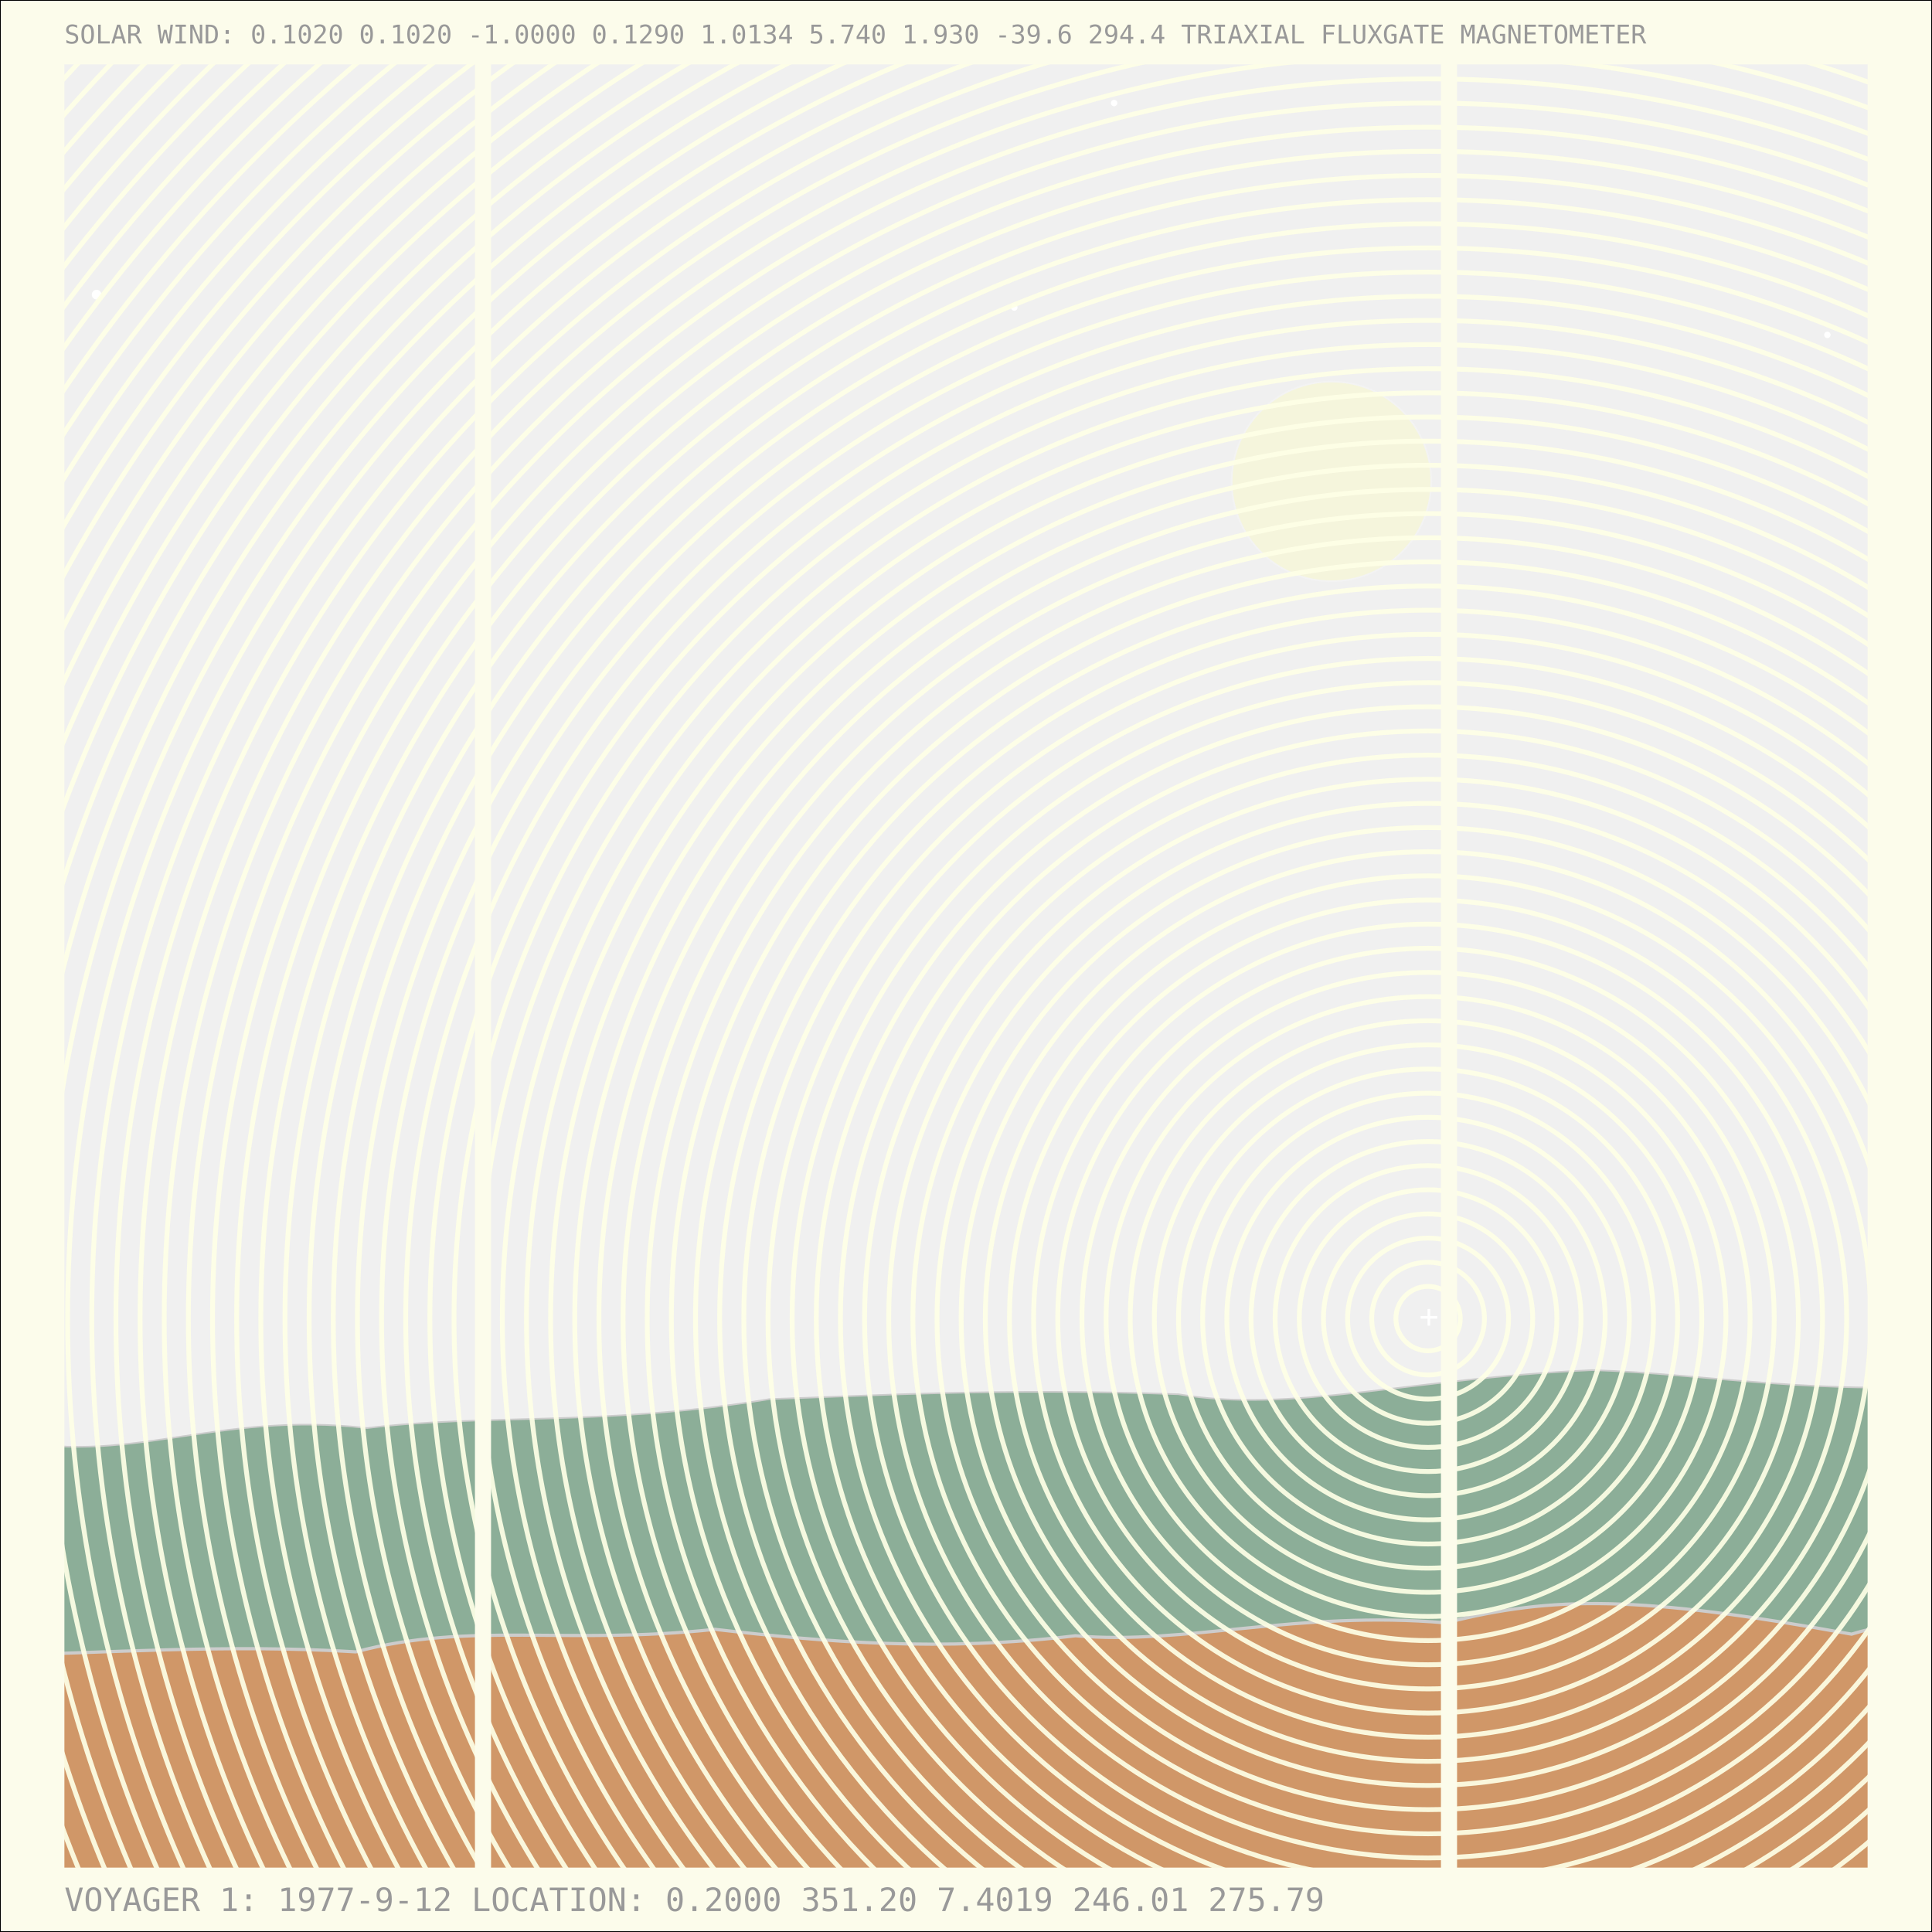
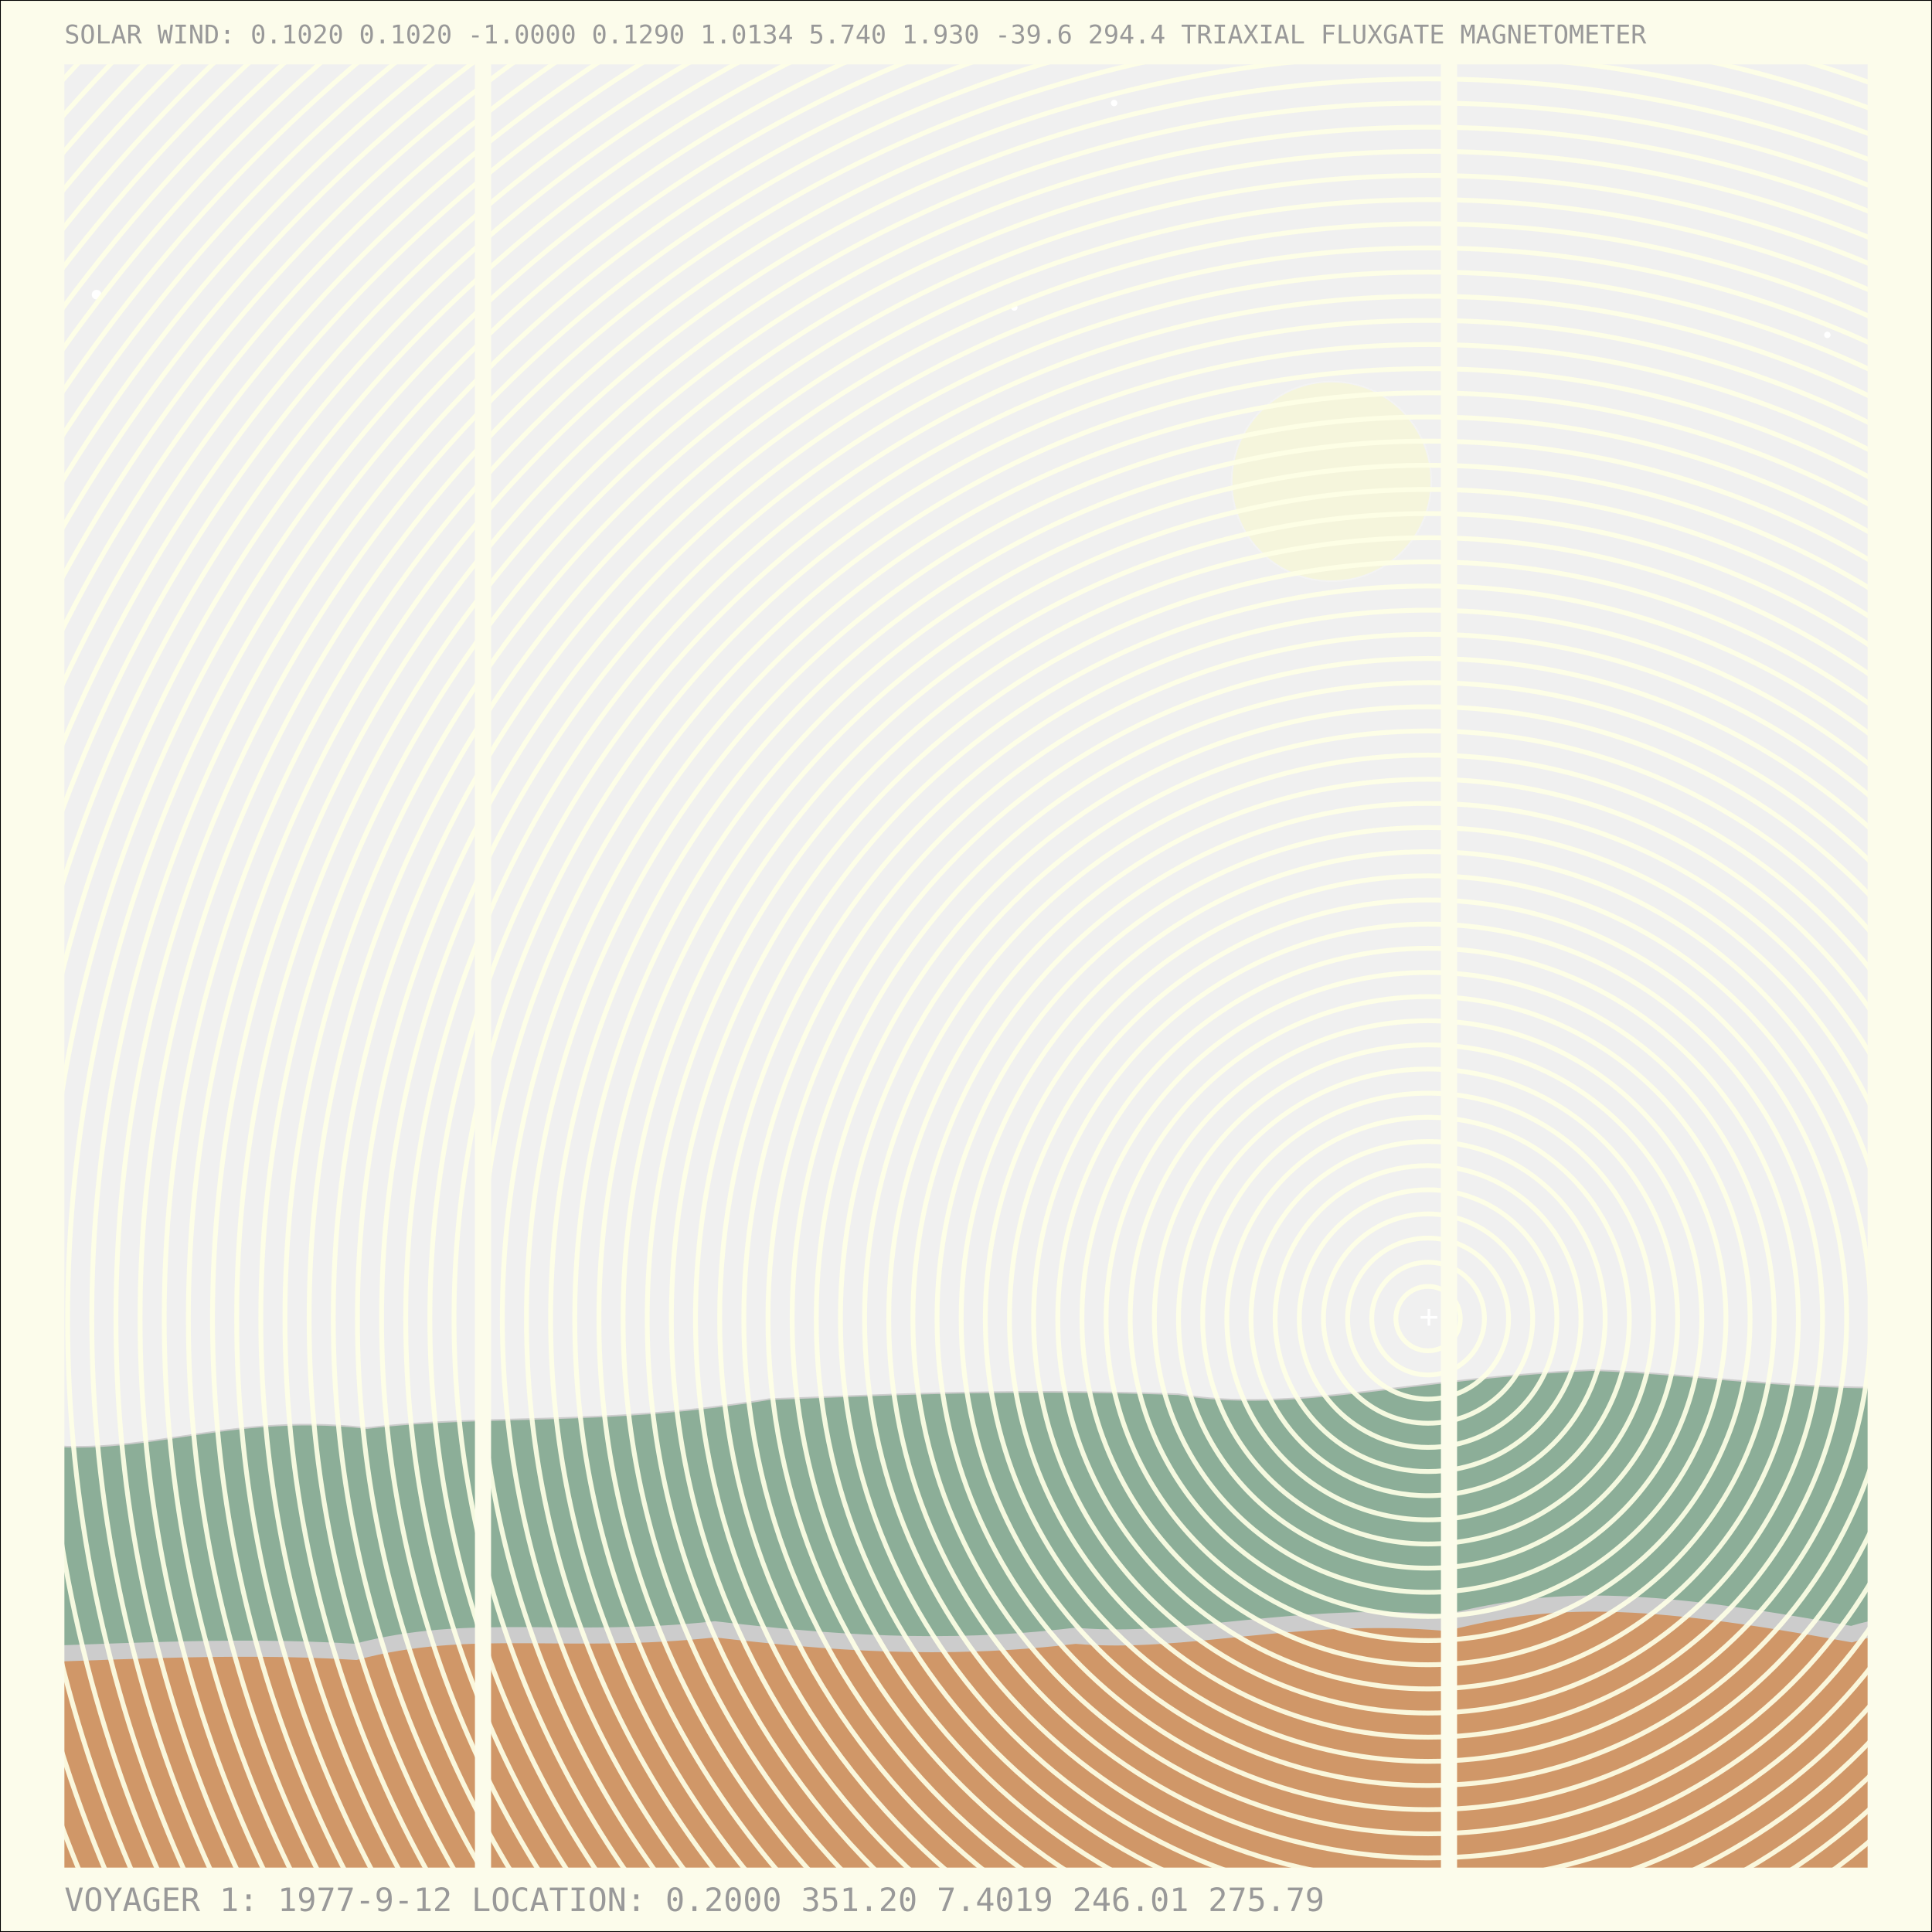
<svg xmlns="http://www.w3.org/2000/svg" width="1200px" height="1200px" viewBox="0 0 1200 1200" style="background-color:#3C4258" version="1.1">
  <defs>
    <filter id="shadow">
      <feDropShadow dx="-0.043" dy="-0.324" stdDeviation="0.969" />
    </filter>
  </defs>
  <circle cx="630" cy="191" r="2" fill-opacity="1" fill="#ffffff" />
  <circle cx="1135" cy="208" r="2" fill-opacity="1" fill="#ffffff" />
  <circle cx="827" cy="299" r="62" fill="#F5F5DC" stroke="#f3f3f3" stroke-width="1" />
  <circle cx="692" cy="64" r="2" fill-opacity="1" fill="#ffffff" />
  <circle cx="60" cy="183" r="3" fill-opacity="1" fill="#ffffff" />
  <circle cx="1192" cy="415" r="2" fill-opacity="1" fill="#ffffff" />
-   <path d="M 0 893.0 c 79 19 132 -17 228 -6 73 -9 147 -1 250 -18 63 -2 142 -7 254 -3 70 12 144 -10 257 -15 69 2 147 17 237 8 75 16 145 11 236 -10 68 -18 122 16 229 8 71 -9 129 -4 231 -2 65 -12 149 3 255 -4 l -40 1200 H 0 Z" fill="#8CAE98" stroke="#cccccc" stroke-width="1px" />
-   <path d="M 0 1028.0 c 60 -1 141 -7 221 -2 71 -19 131 -4 223 -14 69 8 141 14 224 4 68 6 138 -16 230 -8 67 -17 120 -17 252 7 65 -20 149 2 231 -16 62 6 126 -15 243 -18 61 14 142 -14 221 -11 64 16 128 -2 257 -3 l -40 1200 H 0 Z" fill="#D09768" stroke="#cccccc" stroke-width="2px" />
+   <path d="M 0 893.0 c 79 19 132 -17 228 -6 73 -9 147 -1 250 -18 63 -2 142 -7 254 -3 70 12 144 -10 257 -15 69 2 147 17 237 8 75 16 145 11 236 -10 68 -18 122 16 229 8 71 -9 129 -4 231 -2 65 -12 149 3 255 -4 l -40 1200 H 0 Z" fill="#8CAE98" stroke="#cccccc" />
+   <path d="M 0 1028.0 c 60 -1 141 -7 221 -2 71 -19 131 -4 223 -14 69 8 141 14 224 4 68 6 138 -16 230 -8 67 -17 120 -17 252 7 65 -20 149 2 231 -16 62 6 126 -15 243 -18 61 14 142 -14 221 -11 64 16 128 -2 257 -3 l -40 1200 H 0 Z" fill="#D09768" stroke="#cccccc" stroke-width="10" />
  <circle cx="887" cy="819" r="2000" stroke-width="3" stroke-dasharray="0px 0px" fill="none" stroke="#feffe6" stroke-opacity="100%" opacity="92%" />
  <circle cx="887" cy="819" r="1985" stroke-width="3" stroke-dasharray="0px 0px" fill="none" stroke="#feffe6" stroke-opacity="100%" opacity="92%" />
  <circle cx="887" cy="819" r="1970" stroke-width="3" stroke-dasharray="0px 0px" fill="none" stroke="#feffe6" stroke-opacity="100%" opacity="92%" />
  <circle cx="887" cy="819" r="1955" stroke-width="3" stroke-dasharray="0px 0px" fill="none" stroke="#feffe6" stroke-opacity="100%" opacity="92%" />
  <circle cx="887" cy="819" r="1940" stroke-width="3" stroke-dasharray="0px 0px" fill="none" stroke="#feffe6" stroke-opacity="100%" opacity="92%" />
  <circle cx="887" cy="819" r="1925" stroke-width="3" stroke-dasharray="0px 0px" fill="none" stroke="#feffe6" stroke-opacity="100%" opacity="92%" />
  <circle cx="887" cy="819" r="1910" stroke-width="3" stroke-dasharray="0px 0px" fill="none" stroke="#feffe6" stroke-opacity="100%" opacity="92%" />
  <circle cx="887" cy="819" r="1895" stroke-width="3" stroke-dasharray="0px 0px" fill="none" stroke="#feffe6" stroke-opacity="100%" opacity="92%" />
  <circle cx="887" cy="819" r="1880" stroke-width="3" stroke-dasharray="0px 0px" fill="none" stroke="#feffe6" stroke-opacity="100%" opacity="92%" />
  <circle cx="887" cy="819" r="1865" stroke-width="3" stroke-dasharray="0px 0px" fill="none" stroke="#feffe6" stroke-opacity="100%" opacity="92%" />
  <circle cx="887" cy="819" r="1850" stroke-width="3" stroke-dasharray="0px 0px" fill="none" stroke="#feffe6" stroke-opacity="100%" opacity="92%" />
  <circle cx="887" cy="819" r="1835" stroke-width="3" stroke-dasharray="0px 0px" fill="none" stroke="#feffe6" stroke-opacity="100%" opacity="92%" />
  <circle cx="887" cy="819" r="1820" stroke-width="3" stroke-dasharray="0px 0px" fill="none" stroke="#feffe6" stroke-opacity="100%" opacity="92%" />
  <circle cx="887" cy="819" r="1805" stroke-width="3" stroke-dasharray="0px 0px" fill="none" stroke="#feffe6" stroke-opacity="100%" opacity="92%" />
  <circle cx="887" cy="819" r="1790" stroke-width="3" stroke-dasharray="0px 0px" fill="none" stroke="#feffe6" stroke-opacity="100%" opacity="92%" />
  <circle cx="887" cy="819" r="1775" stroke-width="3" stroke-dasharray="0px 0px" fill="none" stroke="#feffe6" stroke-opacity="100%" opacity="92%" />
  <circle cx="887" cy="819" r="1760" stroke-width="3" stroke-dasharray="0px 0px" fill="none" stroke="#feffe6" stroke-opacity="100%" opacity="92%" />
  <circle cx="887" cy="819" r="1745" stroke-width="3" stroke-dasharray="0px 0px" fill="none" stroke="#feffe6" stroke-opacity="100%" opacity="92%" />
  <circle cx="887" cy="819" r="1730" stroke-width="3" stroke-dasharray="0px 0px" fill="none" stroke="#feffe6" stroke-opacity="100%" opacity="92%" />
  <circle cx="887" cy="819" r="1715" stroke-width="3" stroke-dasharray="0px 0px" fill="none" stroke="#feffe6" stroke-opacity="100%" opacity="92%" />
  <circle cx="887" cy="819" r="1700" stroke-width="3" stroke-dasharray="0px 0px" fill="none" stroke="#feffe6" stroke-opacity="100%" opacity="92%" />
  <circle cx="887" cy="819" r="1685" stroke-width="3" stroke-dasharray="0px 0px" fill="none" stroke="#feffe6" stroke-opacity="100%" opacity="92%" />
  <circle cx="887" cy="819" r="1670" stroke-width="3" stroke-dasharray="0px 0px" fill="none" stroke="#feffe6" stroke-opacity="100%" opacity="92%" />
  <circle cx="887" cy="819" r="1655" stroke-width="3" stroke-dasharray="0px 0px" fill="none" stroke="#feffe6" stroke-opacity="100%" opacity="92%" />
  <circle cx="887" cy="819" r="1640" stroke-width="3" stroke-dasharray="0px 0px" fill="none" stroke="#feffe6" stroke-opacity="100%" opacity="92%" />
  <circle cx="887" cy="819" r="1625" stroke-width="3" stroke-dasharray="0px 0px" fill="none" stroke="#feffe6" stroke-opacity="100%" opacity="92%" />
  <circle cx="887" cy="819" r="1610" stroke-width="3" stroke-dasharray="0px 0px" fill="none" stroke="#feffe6" stroke-opacity="100%" opacity="92%" />
  <circle cx="887" cy="819" r="1595" stroke-width="3" stroke-dasharray="0px 0px" fill="none" stroke="#feffe6" stroke-opacity="100%" opacity="92%" />
  <circle cx="887" cy="819" r="1580" stroke-width="3" stroke-dasharray="0px 0px" fill="none" stroke="#feffe6" stroke-opacity="100%" opacity="92%" />
  <circle cx="887" cy="819" r="1565" stroke-width="3" stroke-dasharray="0px 0px" fill="none" stroke="#feffe6" stroke-opacity="100%" opacity="92%" />
  <circle cx="887" cy="819" r="1550" stroke-width="3" stroke-dasharray="0px 0px" fill="none" stroke="#feffe6" stroke-opacity="100%" opacity="92%" />
  <circle cx="887" cy="819" r="1535" stroke-width="3" stroke-dasharray="0px 0px" fill="none" stroke="#feffe6" stroke-opacity="100%" opacity="92%" />
  <circle cx="887" cy="819" r="1520" stroke-width="3" stroke-dasharray="0px 0px" fill="none" stroke="#feffe6" stroke-opacity="100%" opacity="92%" />
  <circle cx="887" cy="819" r="1505" stroke-width="3" stroke-dasharray="0px 0px" fill="none" stroke="#feffe6" stroke-opacity="100%" opacity="92%" />
  <circle cx="887" cy="819" r="1490" stroke-width="3" stroke-dasharray="0px 0px" fill="none" stroke="#feffe6" stroke-opacity="100%" opacity="92%" />
  <circle cx="887" cy="819" r="1475" stroke-width="3" stroke-dasharray="0px 0px" fill="none" stroke="#feffe6" stroke-opacity="100%" opacity="92%" />
  <circle cx="887" cy="819" r="1460" stroke-width="3" stroke-dasharray="0px 0px" fill="none" stroke="#feffe6" stroke-opacity="100%" opacity="92%" />
  <circle cx="887" cy="819" r="1445" stroke-width="3" stroke-dasharray="0px 0px" fill="none" stroke="#feffe6" stroke-opacity="100%" opacity="92%" />
  <circle cx="887" cy="819" r="1430" stroke-width="3" stroke-dasharray="0px 0px" fill="none" stroke="#feffe6" stroke-opacity="100%" opacity="92%" />
  <circle cx="887" cy="819" r="1415" stroke-width="3" stroke-dasharray="0px 0px" fill="none" stroke="#feffe6" stroke-opacity="100%" opacity="92%" />
  <circle cx="887" cy="819" r="1400" stroke-width="3" stroke-dasharray="0px 0px" fill="none" stroke="#feffe6" stroke-opacity="100%" opacity="92%" />
  <circle cx="887" cy="819" r="1385" stroke-width="3" stroke-dasharray="0px 0px" fill="none" stroke="#feffe6" stroke-opacity="100%" opacity="92%" />
  <circle cx="887" cy="819" r="1370" stroke-width="3" stroke-dasharray="0px 0px" fill="none" stroke="#feffe6" stroke-opacity="100%" opacity="92%" />
  <circle cx="887" cy="819" r="1355" stroke-width="3" stroke-dasharray="0px 0px" fill="none" stroke="#feffe6" stroke-opacity="100%" opacity="92%" />
  <circle cx="887" cy="819" r="1340" stroke-width="3" stroke-dasharray="0px 0px" fill="none" stroke="#feffe6" stroke-opacity="100%" opacity="92%" />
  <circle cx="887" cy="819" r="1325" stroke-width="3" stroke-dasharray="0px 0px" fill="none" stroke="#feffe6" stroke-opacity="100%" opacity="92%" />
  <circle cx="887" cy="819" r="1310" stroke-width="3" stroke-dasharray="0px 0px" fill="none" stroke="#feffe6" stroke-opacity="100%" opacity="92%" />
  <circle cx="887" cy="819" r="1295" stroke-width="3" stroke-dasharray="0px 0px" fill="none" stroke="#feffe6" stroke-opacity="100%" opacity="92%" />
  <circle cx="887" cy="819" r="1280" stroke-width="3" stroke-dasharray="0px 0px" fill="none" stroke="#feffe6" stroke-opacity="100%" opacity="92%" />
  <circle cx="887" cy="819" r="1265" stroke-width="3" stroke-dasharray="0px 0px" fill="none" stroke="#feffe6" stroke-opacity="100%" opacity="92%" />
  <circle cx="887" cy="819" r="1250" stroke-width="3" stroke-dasharray="0px 0px" fill="none" stroke="#feffe6" stroke-opacity="100%" opacity="92%" />
  <circle cx="887" cy="819" r="1235" stroke-width="3" stroke-dasharray="0px 0px" fill="none" stroke="#feffe6" stroke-opacity="100%" opacity="92%" />
  <circle cx="887" cy="819" r="1220" stroke-width="3" stroke-dasharray="0px 0px" fill="none" stroke="#feffe6" stroke-opacity="100%" opacity="92%" />
  <circle cx="887" cy="819" r="1205" stroke-width="3" stroke-dasharray="0px 0px" fill="none" stroke="#feffe6" stroke-opacity="100%" opacity="92%" />
  <circle cx="887" cy="819" r="1190" stroke-width="3" stroke-dasharray="0px 0px" fill="none" stroke="#feffe6" stroke-opacity="100%" opacity="92%" />
  <circle cx="887" cy="819" r="1175" stroke-width="3" stroke-dasharray="0px 0px" fill="none" stroke="#feffe6" stroke-opacity="100%" opacity="92%" />
  <circle cx="887" cy="819" r="1160" stroke-width="3" stroke-dasharray="0px 0px" fill="none" stroke="#feffe6" stroke-opacity="100%" opacity="92%" />
  <circle cx="887" cy="819" r="1145" stroke-width="3" stroke-dasharray="0px 0px" fill="none" stroke="#feffe6" stroke-opacity="100%" opacity="92%" />
  <circle cx="887" cy="819" r="1130" stroke-width="3" stroke-dasharray="0px 0px" fill="none" stroke="#feffe6" stroke-opacity="100%" opacity="92%" />
  <circle cx="887" cy="819" r="1115" stroke-width="3" stroke-dasharray="0px 0px" fill="none" stroke="#feffe6" stroke-opacity="100%" opacity="92%" />
  <circle cx="887" cy="819" r="1100" stroke-width="3" stroke-dasharray="0px 0px" fill="none" stroke="#feffe6" stroke-opacity="100%" opacity="92%" />
  <circle cx="887" cy="819" r="1085" stroke-width="3" stroke-dasharray="0px 0px" fill="none" stroke="#feffe6" stroke-opacity="100%" opacity="92%" />
  <circle cx="887" cy="819" r="1070" stroke-width="3" stroke-dasharray="0px 0px" fill="none" stroke="#feffe6" stroke-opacity="100%" opacity="92%" />
  <circle cx="887" cy="819" r="1055" stroke-width="3" stroke-dasharray="0px 0px" fill="none" stroke="#feffe6" stroke-opacity="100%" opacity="92%" />
  <circle cx="887" cy="819" r="1040" stroke-width="3" stroke-dasharray="0px 0px" fill="none" stroke="#feffe6" stroke-opacity="100%" opacity="92%" />
  <circle cx="887" cy="819" r="1025" stroke-width="3" stroke-dasharray="0px 0px" fill="none" stroke="#feffe6" stroke-opacity="100%" opacity="92%" />
  <circle cx="887" cy="819" r="1010" stroke-width="3" stroke-dasharray="0px 0px" fill="none" stroke="#feffe6" stroke-opacity="100%" opacity="92%" />
  <circle cx="887" cy="819" r="995" stroke-width="3" stroke-dasharray="0px 0px" fill="none" stroke="#feffe6" stroke-opacity="100%" opacity="92%" />
  <circle cx="887" cy="819" r="980" stroke-width="3" stroke-dasharray="0px 0px" fill="none" stroke="#feffe6" stroke-opacity="100%" opacity="92%" />
  <circle cx="887" cy="819" r="965" stroke-width="3" stroke-dasharray="0px 0px" fill="none" stroke="#feffe6" stroke-opacity="100%" opacity="92%" />
  <circle cx="887" cy="819" r="950" stroke-width="3" stroke-dasharray="0px 0px" fill="none" stroke="#feffe6" stroke-opacity="100%" opacity="92%" />
  <circle cx="887" cy="819" r="935" stroke-width="3" stroke-dasharray="0px 0px" fill="none" stroke="#feffe6" stroke-opacity="100%" opacity="92%" />
  <circle cx="887" cy="819" r="920" stroke-width="3" stroke-dasharray="0px 0px" fill="none" stroke="#feffe6" stroke-opacity="100%" opacity="92%" />
  <circle cx="887" cy="819" r="905" stroke-width="3" stroke-dasharray="0px 0px" fill="none" stroke="#feffe6" stroke-opacity="100%" opacity="92%" />
  <circle cx="887" cy="819" r="890" stroke-width="3" stroke-dasharray="0px 0px" fill="none" stroke="#feffe6" stroke-opacity="100%" opacity="92%" />
  <circle cx="887" cy="819" r="875" stroke-width="3" stroke-dasharray="0px 0px" fill="none" stroke="#feffe6" stroke-opacity="100%" opacity="92%" />
  <circle cx="887" cy="819" r="860" stroke-width="3" stroke-dasharray="0px 0px" fill="none" stroke="#feffe6" stroke-opacity="100%" opacity="92%" />
  <circle cx="887" cy="819" r="845" stroke-width="3" stroke-dasharray="0px 0px" fill="none" stroke="#feffe6" stroke-opacity="100%" opacity="92%" />
  <circle cx="887" cy="819" r="830" stroke-width="3" stroke-dasharray="0px 0px" fill="none" stroke="#feffe6" stroke-opacity="100%" opacity="92%" />
  <circle cx="887" cy="819" r="815" stroke-width="3" stroke-dasharray="0px 0px" fill="none" stroke="#feffe6" stroke-opacity="100%" opacity="92%" />
  <circle cx="887" cy="819" r="800" stroke-width="3" stroke-dasharray="0px 0px" fill="none" stroke="#feffe6" stroke-opacity="100%" opacity="92%" />
  <circle cx="887" cy="819" r="785" stroke-width="3" stroke-dasharray="0px 0px" fill="none" stroke="#feffe6" stroke-opacity="100%" opacity="92%" />
  <circle cx="887" cy="819" r="770" stroke-width="3" stroke-dasharray="0px 0px" fill="none" stroke="#feffe6" stroke-opacity="100%" opacity="92%" />
  <circle cx="887" cy="819" r="755" stroke-width="3" stroke-dasharray="0px 0px" fill="none" stroke="#feffe6" stroke-opacity="100%" opacity="92%" />
  <circle cx="887" cy="819" r="740" stroke-width="3" stroke-dasharray="0px 0px" fill="none" stroke="#feffe6" stroke-opacity="100%" opacity="92%" />
  <circle cx="887" cy="819" r="725" stroke-width="3" stroke-dasharray="0px 0px" fill="none" stroke="#feffe6" stroke-opacity="100%" opacity="92%" />
  <circle cx="887" cy="819" r="710" stroke-width="3" stroke-dasharray="0px 0px" fill="none" stroke="#feffe6" stroke-opacity="100%" opacity="92%" />
  <circle cx="887" cy="819" r="695" stroke-width="3" stroke-dasharray="0px 0px" fill="none" stroke="#feffe6" stroke-opacity="100%" opacity="92%" />
  <circle cx="887" cy="819" r="680" stroke-width="3" stroke-dasharray="0px 0px" fill="none" stroke="#feffe6" stroke-opacity="100%" opacity="92%" />
  <circle cx="887" cy="819" r="665" stroke-width="3" stroke-dasharray="0px 0px" fill="none" stroke="#feffe6" stroke-opacity="100%" opacity="92%" />
  <circle cx="887" cy="819" r="650" stroke-width="3" stroke-dasharray="0px 0px" fill="none" stroke="#feffe6" stroke-opacity="100%" opacity="92%" />
  <circle cx="887" cy="819" r="635" stroke-width="3" stroke-dasharray="0px 0px" fill="none" stroke="#feffe6" stroke-opacity="100%" opacity="92%" />
  <circle cx="887" cy="819" r="620" stroke-width="3" stroke-dasharray="0px 0px" fill="none" stroke="#feffe6" stroke-opacity="100%" opacity="92%" />
  <circle cx="887" cy="819" r="605" stroke-width="3" stroke-dasharray="0px 0px" fill="none" stroke="#feffe6" stroke-opacity="100%" opacity="92%" />
  <circle cx="887" cy="819" r="590" stroke-width="3" stroke-dasharray="0px 0px" fill="none" stroke="#feffe6" stroke-opacity="100%" opacity="92%" />
  <circle cx="887" cy="819" r="575" stroke-width="3" stroke-dasharray="0px 0px" fill="none" stroke="#feffe6" stroke-opacity="100%" opacity="92%" />
  <circle cx="887" cy="819" r="560" stroke-width="3" stroke-dasharray="0px 0px" fill="none" stroke="#feffe6" stroke-opacity="100%" opacity="92%" />
  <circle cx="887" cy="819" r="545" stroke-width="3" stroke-dasharray="0px 0px" fill="none" stroke="#feffe6" stroke-opacity="100%" opacity="92%" />
  <circle cx="887" cy="819" r="530" stroke-width="3" stroke-dasharray="0px 0px" fill="none" stroke="#feffe6" stroke-opacity="100%" opacity="92%" />
  <circle cx="887" cy="819" r="515" stroke-width="3" stroke-dasharray="0px 0px" fill="none" stroke="#feffe6" stroke-opacity="100%" opacity="92%" />
  <circle cx="887" cy="819" r="500" stroke-width="3" stroke-dasharray="0px 0px" fill="none" stroke="#feffe6" stroke-opacity="100%" opacity="92%" />
  <circle cx="887" cy="819" r="485" stroke-width="3" stroke-dasharray="0px 0px" fill="none" stroke="#feffe6" stroke-opacity="100%" opacity="92%" />
  <circle cx="887" cy="819" r="470" stroke-width="3" stroke-dasharray="0px 0px" fill="none" stroke="#feffe6" stroke-opacity="100%" opacity="92%" />
  <circle cx="887" cy="819" r="455" stroke-width="3" stroke-dasharray="0px 0px" fill="none" stroke="#feffe6" stroke-opacity="100%" opacity="92%" />
  <circle cx="887" cy="819" r="440" stroke-width="3" stroke-dasharray="0px 0px" fill="none" stroke="#feffe6" stroke-opacity="100%" opacity="92%" />
  <circle cx="887" cy="819" r="425" stroke-width="3" stroke-dasharray="0px 0px" fill="none" stroke="#feffe6" stroke-opacity="100%" opacity="92%" />
  <circle cx="887" cy="819" r="410" stroke-width="3" stroke-dasharray="0px 0px" fill="none" stroke="#feffe6" stroke-opacity="100%" opacity="92%" />
  <circle cx="887" cy="819" r="395" stroke-width="3" stroke-dasharray="0px 0px" fill="none" stroke="#feffe6" stroke-opacity="100%" opacity="92%" />
  <circle cx="887" cy="819" r="380" stroke-width="3" stroke-dasharray="0px 0px" fill="none" stroke="#feffe6" stroke-opacity="100%" opacity="92%" />
  <circle cx="887" cy="819" r="365" stroke-width="3" stroke-dasharray="0px 0px" fill="none" stroke="#feffe6" stroke-opacity="100%" opacity="92%" />
  <circle cx="887" cy="819" r="350" stroke-width="3" stroke-dasharray="0px 0px" fill="none" stroke="#feffe6" stroke-opacity="100%" opacity="92%" />
  <circle cx="887" cy="819" r="335" stroke-width="3" stroke-dasharray="0px 0px" fill="none" stroke="#feffe6" stroke-opacity="100%" opacity="92%" />
  <circle cx="887" cy="819" r="320" stroke-width="3" stroke-dasharray="0px 0px" fill="none" stroke="#feffe6" stroke-opacity="100%" opacity="92%" />
  <circle cx="887" cy="819" r="305" stroke-width="3" stroke-dasharray="0px 0px" fill="none" stroke="#feffe6" stroke-opacity="100%" opacity="92%" />
  <circle cx="887" cy="819" r="290" stroke-width="3" stroke-dasharray="0px 0px" fill="none" stroke="#feffe6" stroke-opacity="100%" opacity="92%" />
  <circle cx="887" cy="819" r="275" stroke-width="3" stroke-dasharray="0px 0px" fill="none" stroke="#feffe6" stroke-opacity="100%" opacity="92%" />
  <circle cx="887" cy="819" r="260" stroke-width="3" stroke-dasharray="0px 0px" fill="none" stroke="#feffe6" stroke-opacity="100%" opacity="92%" />
  <circle cx="887" cy="819" r="245" stroke-width="3" stroke-dasharray="0px 0px" fill="none" stroke="#feffe6" stroke-opacity="100%" opacity="92%" />
  <circle cx="887" cy="819" r="230" stroke-width="3" stroke-dasharray="0px 0px" fill="none" stroke="#feffe6" stroke-opacity="100%" opacity="92%" />
  <circle cx="887" cy="819" r="215" stroke-width="3" stroke-dasharray="0px 0px" fill="none" stroke="#feffe6" stroke-opacity="100%" opacity="92%" />
  <circle cx="887" cy="819" r="200" stroke-width="3" stroke-dasharray="0px 0px" fill="none" stroke="#feffe6" stroke-opacity="100%" opacity="92%" />
  <circle cx="887" cy="819" r="185" stroke-width="3" stroke-dasharray="0px 0px" fill="none" stroke="#feffe6" stroke-opacity="100%" opacity="92%" />
  <circle cx="887" cy="819" r="170" stroke-width="3" stroke-dasharray="0px 0px" fill="none" stroke="#feffe6" stroke-opacity="100%" opacity="92%" />
  <circle cx="887" cy="819" r="155" stroke-width="3" stroke-dasharray="0px 0px" fill="none" stroke="#feffe6" stroke-opacity="100%" opacity="92%" />
  <circle cx="887" cy="819" r="140" stroke-width="3" stroke-dasharray="0px 0px" fill="none" stroke="#feffe6" stroke-opacity="100%" opacity="92%" />
  <circle cx="887" cy="819" r="125" stroke-width="3" stroke-dasharray="0px 0px" fill="none" stroke="#feffe6" stroke-opacity="100%" opacity="92%" />
  <circle cx="887" cy="819" r="110" stroke-width="3" stroke-dasharray="0px 0px" fill="none" stroke="#feffe6" stroke-opacity="100%" opacity="92%" />
  <circle cx="887" cy="819" r="95" stroke-width="3" stroke-dasharray="0px 0px" fill="none" stroke="#feffe6" stroke-opacity="100%" opacity="92%" />
  <circle cx="887" cy="819" r="80" stroke-width="3" stroke-dasharray="0px 0px" fill="none" stroke="#feffe6" stroke-opacity="100%" opacity="92%" />
  <circle cx="887" cy="819" r="65" stroke-width="3" stroke-dasharray="0px 0px" fill="none" stroke="#feffe6" stroke-opacity="100%" opacity="92%" />
  <circle cx="887" cy="819" r="50" stroke-width="3" stroke-dasharray="0px 0px" fill="none" stroke="#feffe6" stroke-opacity="100%" opacity="92%" />
  <circle cx="887" cy="819" r="35" stroke-width="3" stroke-dasharray="0px 0px" fill="none" stroke="#feffe6" stroke-opacity="100%" opacity="92%" />
  <circle cx="887" cy="819" r="20" stroke-width="3" stroke-dasharray="0px 0px" fill="none" stroke="#feffe6" stroke-opacity="100%" opacity="92%" />
  <style>
        .voyager {
            font: 20px monospace;
            fill: #ffffff;
        }
    </style>
  <text x="881.5" y="824.5" class="voyager">+</text>
  <rect x="0" y="0" width="1200" height="1200" style="stroke:#fcfceb; fill: none;stroke-width:80px" />
  <g id="triptych">
    <line x1="300.0" y1="0" x2="300.0" y2="1200" style="stroke:#fcfceb;stroke-width:10px;" />
    <line x1="900.0" y1="0" x2="900.0" y2="1200" style="stroke:#fcfceb;stroke-width:10px;" />
  </g>
  <rect x="0" y="0" width="1200" height="1200" style="stroke: #000000; fill: none;stroke-width:1px" />
  <style>
        .label {
            font: 20px monospace;
            fill: #999999;
        }
    </style>
  <g id="label">
    <text x="40" y="1187" class="label">VOYAGER 1: 1977-9-12 LOCATION: 0.2000 351.20 7.4019 246.01
            275.79</text>
  </g>
  <style>
        .top_label {
            font: 16px monospace;
            fill: #999999;
        }
    </style>
  <g id="top_label">
    <text x="40" y="27" class="top_label">SOLAR WIND: 0.1020 0.1020 -1.0000 0.1290 1.0134 5.740 1.930
            -39.6 294.4 TRIAXIAL FLUXGATE MAGNETOMETER</text>
  </g>
</svg>
